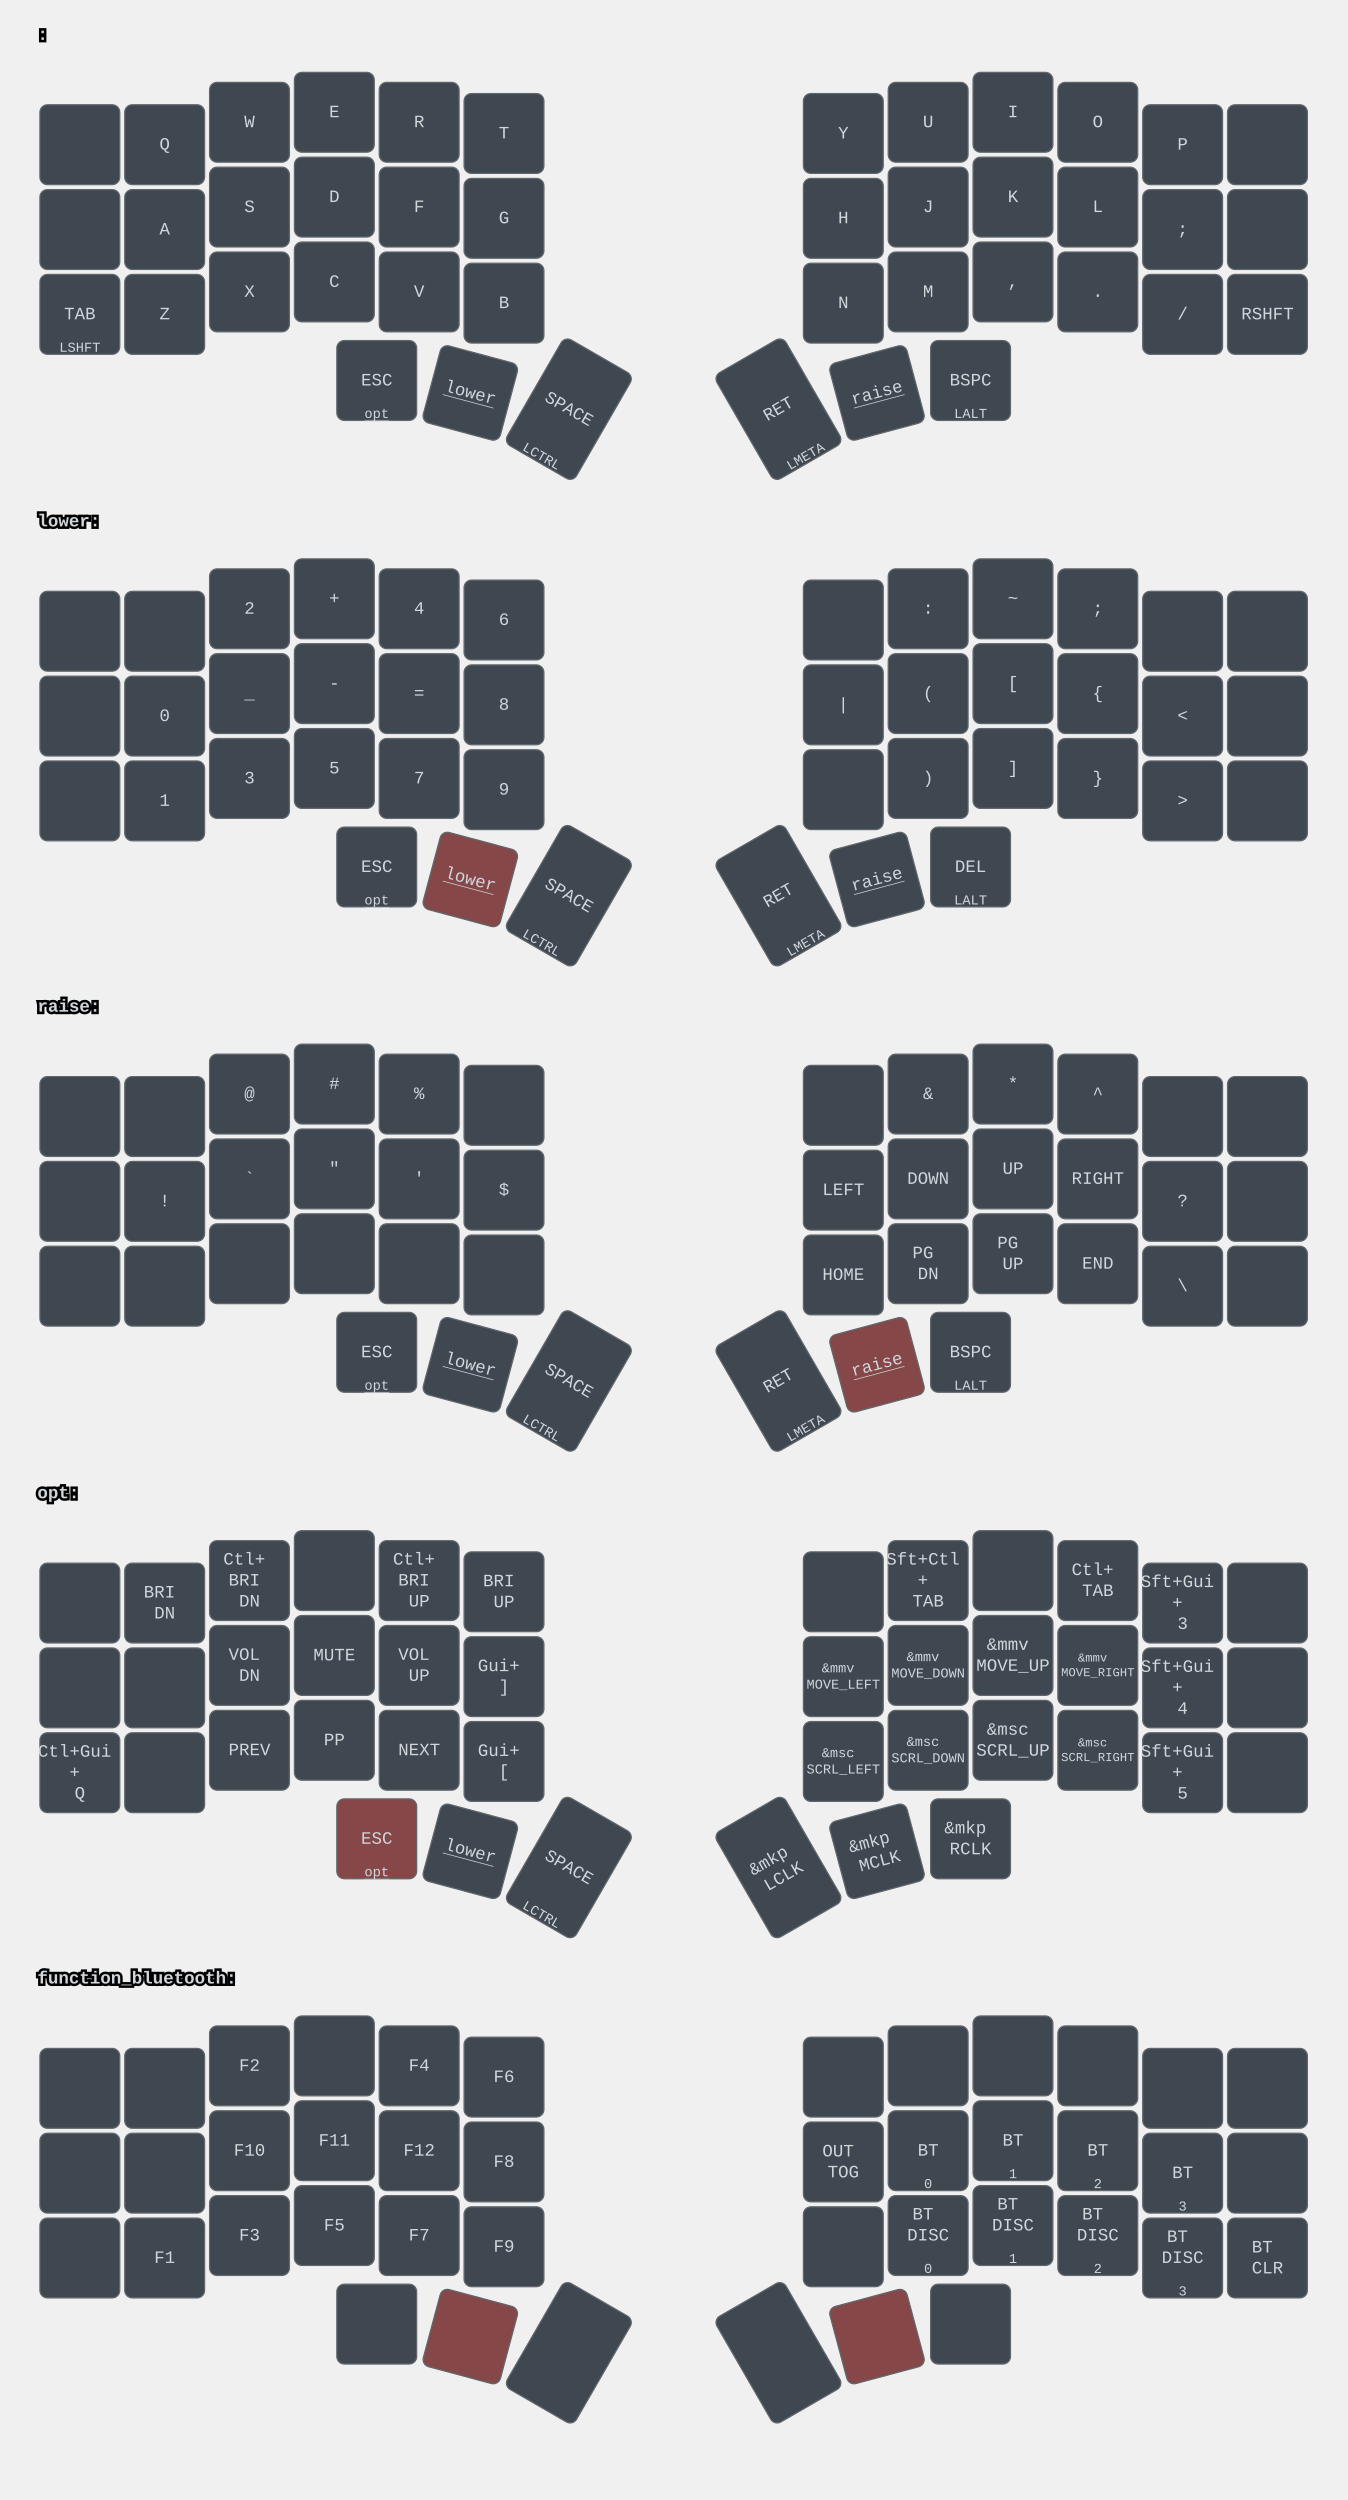
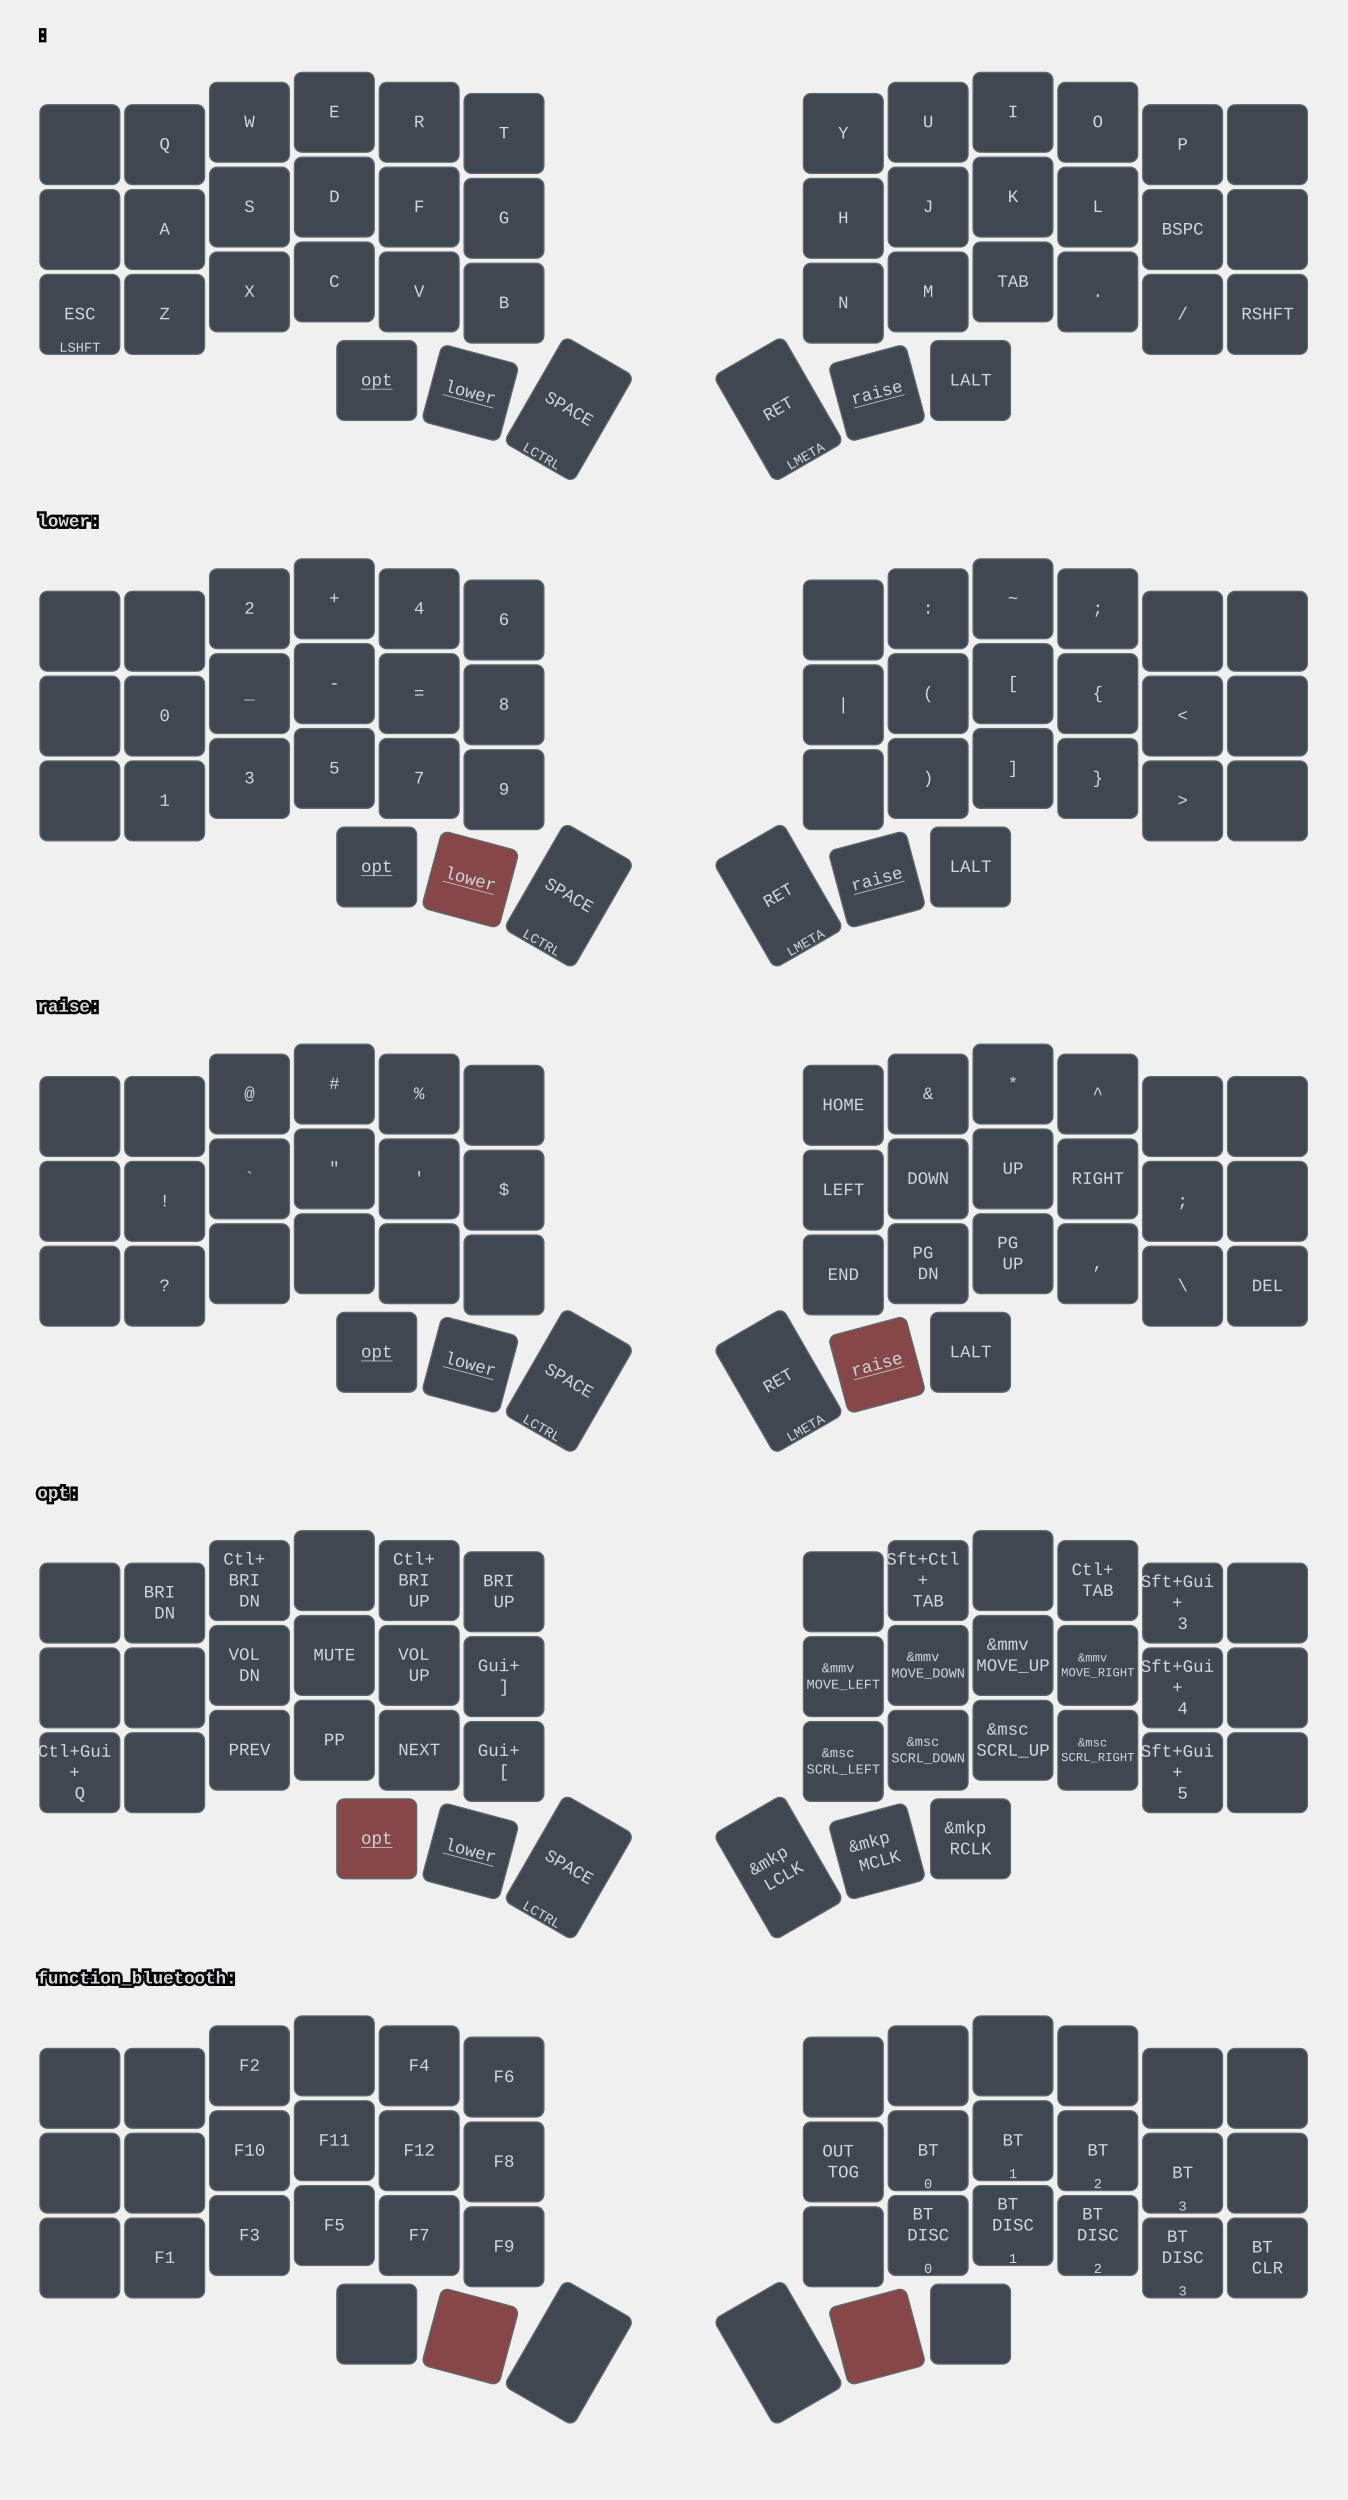
<svg xmlns="http://www.w3.org/2000/svg" width="1080" height="2004" viewBox="0 0 1080 2004" class="keymap">
  <style>/* inherit to force styles through use tags */
svg path {
    fill: inherit;
}

/* font and background color specifications */
svg.keymap {
    font-family: SFMono-Regular,Consolas,Liberation Mono,Menlo,monospace;
    font-size: 14px;
    font-kerning: normal;
    text-rendering: optimizeLegibility;
    fill: #24292e;
}

/* default key styling */
rect.key {
    fill: #f6f8fa;
}

rect.key, rect.combo {
    stroke: #c9cccf;
    stroke-width: 1;
}

/* default key side styling, only used is draw_key_sides is set */
rect.side {
    filter: brightness(90%);
}

/* color accent for combo boxes */
rect.combo, rect.combo-separate {
    fill: #cdf;
}

/* color accent for held keys */
rect.held, rect.combo.held {
    fill: #fdd;
}

/* color accent for ghost (optional) keys */
rect.ghost, rect.combo.ghost {
    stroke-dasharray: 4, 4;
    stroke-width: 2;
}

text {
    text-anchor: middle;
    dominant-baseline: middle;
}

/* styling for layer labels */
text.label {
    font-weight: bold;
    text-anchor: start;
    stroke: white;
    stroke-width: 4;
    paint-order: stroke;
}

/* styling for optional footer */
text.footer {
    text-anchor: end;
    dominant-baseline: auto;
    stroke: white;
    stroke-width: 4;
    paint-order: stroke;
}

/* styling for combo tap, and key non-tap label text */
text.combo, text.hold, text.shifted, text.left, text.right {
    font-size: 11px;
}

text.hold {
    text-anchor: middle;
    dominant-baseline: auto;
}

text.shifted {
    text-anchor: middle;
    dominant-baseline: hanging;
}

text.left {
    text-anchor: start;
}

text.right {
    text-anchor: end;
}

text.layer-activator {
    text-decoration: underline;
}

/* styling for hold/shifted label text in combo box */
text.combo.hold, text.combo.shifted, text.combo.left, text.combo.right {
    font-size: 8px;
}

/* lighter symbol for transparent keys */
text.trans {
    fill: #7b7e81;
}

/* styling for combo dendrons */
path.combo {
    stroke-width: 1;
    stroke: gray;
    fill: none;
}

/* Start Tabler Icons Cleanup */
/* cannot use height/width with glyphs */
.icon-tabler &gt; path {
    fill: inherit;
    stroke: inherit;
    stroke-width: 2;
}
/* hide tabler's default box */
.icon-tabler &gt; path[stroke="none"][fill="none"] {
    visibility: hidden;
}
/* End Tabler Icons Cleanup */

svg.keymap { fill: #d1d6db; }
rect.key { fill: #3f4750; }
rect.key, rect.combo { stroke: #60666c; }
rect.combo, rect.combo-separate { fill: #1f3d7a; }
rect.held, rect.combo.held { fill: #854747; }
text.label, text.footer { stroke: black; }
text.trans { fill: #7e8184; }
path.combo { stroke: #7f7f7f; }
</style>
  <g transform="translate(30, 0)" class="layer- ">
    <text x="0" y="28" class="label" id="x_x"> :</text>
    <g transform="translate(0, 56)">
      <g transform="translate(34, 60)" class="key keypos-0">
        <rect rx="6" ry="6" x="-32" y="-32" width="64" height="64" class="key" />
      </g>
      <g transform="translate(102, 60)" class="key keypos-1">
        <rect rx="6" ry="6" x="-32" y="-32" width="64" height="64" class="key" />
        <text x="0" y="0" class="key tap">Q</text>
      </g>
      <g transform="translate(170, 42)" class="key keypos-2">
        <rect rx="6" ry="6" x="-32" y="-32" width="64" height="64" class="key" />
        <text x="0" y="0" class="key tap">W</text>
      </g>
      <g transform="translate(238, 34)" class="key keypos-3">
        <rect rx="6" ry="6" x="-32" y="-32" width="64" height="64" class="key" />
        <text x="0" y="0" class="key tap">E</text>
      </g>
      <g transform="translate(306, 42)" class="key keypos-4">
        <rect rx="6" ry="6" x="-32" y="-32" width="64" height="64" class="key" />
        <text x="0" y="0" class="key tap">R</text>
      </g>
      <g transform="translate(374, 51)" class="key keypos-5">
        <rect rx="6" ry="6" x="-32" y="-32" width="64" height="64" class="key" />
        <text x="0" y="0" class="key tap">T</text>
      </g>
      <g transform="translate(646, 51)" class="key keypos-6">
        <rect rx="6" ry="6" x="-32" y="-32" width="64" height="64" class="key" />
        <text x="0" y="0" class="key tap">Y</text>
      </g>
      <g transform="translate(714, 42)" class="key keypos-7">
        <rect rx="6" ry="6" x="-32" y="-32" width="64" height="64" class="key" />
        <text x="0" y="0" class="key tap">U</text>
      </g>
      <g transform="translate(782, 34)" class="key keypos-8">
        <rect rx="6" ry="6" x="-32" y="-32" width="64" height="64" class="key" />
        <text x="0" y="0" class="key tap">I</text>
      </g>
      <g transform="translate(850, 42)" class="key keypos-9">
        <rect rx="6" ry="6" x="-32" y="-32" width="64" height="64" class="key" />
        <text x="0" y="0" class="key tap">O</text>
      </g>
      <g transform="translate(918, 60)" class="key keypos-10">
        <rect rx="6" ry="6" x="-32" y="-32" width="64" height="64" class="key" />
        <text x="0" y="0" class="key tap">P</text>
      </g>
      <g transform="translate(986, 60)" class="key keypos-11">
        <rect rx="6" ry="6" x="-32" y="-32" width="64" height="64" class="key" />
      </g>
      <g transform="translate(34, 128)" class="key keypos-12">
        <rect rx="6" ry="6" x="-32" y="-32" width="64" height="64" class="key" />
      </g>
      <g transform="translate(102, 128)" class="key keypos-13">
        <rect rx="6" ry="6" x="-32" y="-32" width="64" height="64" class="key" />
        <text x="0" y="0" class="key tap">A</text>
      </g>
      <g transform="translate(170, 110)" class="key keypos-14">
        <rect rx="6" ry="6" x="-32" y="-32" width="64" height="64" class="key" />
        <text x="0" y="0" class="key tap">S</text>
      </g>
      <g transform="translate(238, 102)" class="key keypos-15">
        <rect rx="6" ry="6" x="-32" y="-32" width="64" height="64" class="key" />
        <text x="0" y="0" class="key tap">D</text>
      </g>
      <g transform="translate(306, 110)" class="key keypos-16">
        <rect rx="6" ry="6" x="-32" y="-32" width="64" height="64" class="key" />
        <text x="0" y="0" class="key tap">F</text>
      </g>
      <g transform="translate(374, 119)" class="key keypos-17">
        <rect rx="6" ry="6" x="-32" y="-32" width="64" height="64" class="key" />
        <text x="0" y="0" class="key tap">G</text>
      </g>
      <g transform="translate(646, 119)" class="key keypos-18">
        <rect rx="6" ry="6" x="-32" y="-32" width="64" height="64" class="key" />
        <text x="0" y="0" class="key tap">H</text>
      </g>
      <g transform="translate(714, 110)" class="key keypos-19">
        <rect rx="6" ry="6" x="-32" y="-32" width="64" height="64" class="key" />
        <text x="0" y="0" class="key tap">J</text>
      </g>
      <g transform="translate(782, 102)" class="key keypos-20">
        <rect rx="6" ry="6" x="-32" y="-32" width="64" height="64" class="key" />
        <text x="0" y="0" class="key tap">K</text>
      </g>
      <g transform="translate(850, 110)" class="key keypos-21">
        <rect rx="6" ry="6" x="-32" y="-32" width="64" height="64" class="key" />
        <text x="0" y="0" class="key tap">L</text>
      </g>
      <g transform="translate(918, 128)" class="key keypos-22">
        <rect rx="6" ry="6" x="-32" y="-32" width="64" height="64" class="key" />
-         <text x="0" y="0" class="key tap">;</text>
+         <text x="0" y="0" class="key tap">BSPC</text>
      </g>
      <g transform="translate(986, 128)" class="key keypos-23">
        <rect rx="6" ry="6" x="-32" y="-32" width="64" height="64" class="key" />
      </g>
      <g transform="translate(34, 196)" class="key keypos-24">
        <rect rx="6" ry="6" x="-32" y="-32" width="64" height="64" class="key" />
+         <text x="0" y="0" class="key tap">ESC</text>
+         <text x="0" y="30" class="key hold">LSHFT</text>
+       </g>
+       <g transform="translate(102, 196)" class="key keypos-25">
+         <rect rx="6" ry="6" x="-32" y="-32" width="64" height="64" class="key" />
+         <text x="0" y="0" class="key tap">Z</text>
+       </g>
+       <g transform="translate(170, 178)" class="key keypos-26">
+         <rect rx="6" ry="6" x="-32" y="-32" width="64" height="64" class="key" />
+         <text x="0" y="0" class="key tap">X</text>
+       </g>
+       <g transform="translate(238, 170)" class="key keypos-27">
+         <rect rx="6" ry="6" x="-32" y="-32" width="64" height="64" class="key" />
+         <text x="0" y="0" class="key tap">C</text>
+       </g>
+       <g transform="translate(306, 178)" class="key keypos-28">
+         <rect rx="6" ry="6" x="-32" y="-32" width="64" height="64" class="key" />
+         <text x="0" y="0" class="key tap">V</text>
+       </g>
+       <g transform="translate(374, 187)" class="key keypos-29">
+         <rect rx="6" ry="6" x="-32" y="-32" width="64" height="64" class="key" />
+         <text x="0" y="0" class="key tap">B</text>
+       </g>
+       <g transform="translate(646, 187)" class="key keypos-30">
+         <rect rx="6" ry="6" x="-32" y="-32" width="64" height="64" class="key" />
+         <text x="0" y="0" class="key tap">N</text>
+       </g>
+       <g transform="translate(714, 178)" class="key keypos-31">
+         <rect rx="6" ry="6" x="-32" y="-32" width="64" height="64" class="key" />
+         <text x="0" y="0" class="key tap">M</text>
+       </g>
+       <g transform="translate(782, 170)" class="key keypos-32">
+         <rect rx="6" ry="6" x="-32" y="-32" width="64" height="64" class="key" />
        <text x="0" y="0" class="key tap">TAB</text>
-         <text x="0" y="30" class="key hold">LSHFT</text>
-       </g>
-       <g transform="translate(102, 196)" class="key keypos-25">
-         <rect rx="6" ry="6" x="-32" y="-32" width="64" height="64" class="key" />
-         <text x="0" y="0" class="key tap">Z</text>
-       </g>
-       <g transform="translate(170, 178)" class="key keypos-26">
-         <rect rx="6" ry="6" x="-32" y="-32" width="64" height="64" class="key" />
-         <text x="0" y="0" class="key tap">X</text>
-       </g>
-       <g transform="translate(238, 170)" class="key keypos-27">
-         <rect rx="6" ry="6" x="-32" y="-32" width="64" height="64" class="key" />
-         <text x="0" y="0" class="key tap">C</text>
-       </g>
-       <g transform="translate(306, 178)" class="key keypos-28">
-         <rect rx="6" ry="6" x="-32" y="-32" width="64" height="64" class="key" />
-         <text x="0" y="0" class="key tap">V</text>
-       </g>
-       <g transform="translate(374, 187)" class="key keypos-29">
-         <rect rx="6" ry="6" x="-32" y="-32" width="64" height="64" class="key" />
-         <text x="0" y="0" class="key tap">B</text>
-       </g>
-       <g transform="translate(646, 187)" class="key keypos-30">
-         <rect rx="6" ry="6" x="-32" y="-32" width="64" height="64" class="key" />
-         <text x="0" y="0" class="key tap">N</text>
-       </g>
-       <g transform="translate(714, 178)" class="key keypos-31">
-         <rect rx="6" ry="6" x="-32" y="-32" width="64" height="64" class="key" />
-         <text x="0" y="0" class="key tap">M</text>
-       </g>
-       <g transform="translate(782, 170)" class="key keypos-32">
-         <rect rx="6" ry="6" x="-32" y="-32" width="64" height="64" class="key" />
-         <text x="0" y="0" class="key tap">,</text>
      </g>
      <g transform="translate(850, 178)" class="key keypos-33">
        <rect rx="6" ry="6" x="-32" y="-32" width="64" height="64" class="key" />
        <text x="0" y="0" class="key tap">.</text>
      </g>
      <g transform="translate(918, 196)" class="key keypos-34">
        <rect rx="6" ry="6" x="-32" y="-32" width="64" height="64" class="key" />
        <text x="0" y="0" class="key tap">/</text>
      </g>
      <g transform="translate(986, 196)" class="key keypos-35">
        <rect rx="6" ry="6" x="-32" y="-32" width="64" height="64" class="key" />
        <text x="0" y="0" class="key tap">RSHFT</text>
      </g>
      <g transform="translate(272, 249)" class="key keypos-36">
        <rect rx="6" ry="6" x="-32" y="-32" width="64" height="64" class="key" />
-         <text x="0" y="0" class="key tap">ESC</text>
        <a href="#opt">
-           <text x="0" y="30" class="key hold layer-activator">opt</text>
+           <text x="0" y="0" class="key tap layer-activator">opt</text>
        </a>
      </g>
      <g transform="translate(347, 259) rotate(15.0)" class="key keypos-37">
        <rect rx="6" ry="6" x="-32" y="-32" width="64" height="64" class="key" />
        <a href="#lower">
          <text x="0" y="0" class="key tap layer-activator">lower</text>
        </a>
      </g>
      <g transform="translate(426, 272) rotate(30.0)" class="key keypos-38">
        <rect rx="6" ry="6" x="-32" y="-49" width="64" height="98" class="key" />
        <text x="0" y="0" class="key tap">SPACE</text>
        <text x="0" y="47" class="key hold">LCTRL</text>
      </g>
      <g transform="translate(594, 272) rotate(-30.0)" class="key keypos-39">
        <rect rx="6" ry="6" x="-32" y="-49" width="64" height="98" class="key" />
        <text x="0" y="0" class="key tap">RET</text>
        <text x="0" y="47" class="key hold">LMETA</text>
      </g>
      <g transform="translate(673, 259) rotate(-15.0)" class="key keypos-40">
        <rect rx="6" ry="6" x="-32" y="-32" width="64" height="64" class="key" />
        <a href="#raise">
          <text x="0" y="0" class="key tap layer-activator">raise</text>
        </a>
      </g>
      <g transform="translate(748, 249)" class="key keypos-41">
        <rect rx="6" ry="6" x="-32" y="-32" width="64" height="64" class="key" />
-         <text x="0" y="0" class="key tap">BSPC</text>
-         <text x="0" y="30" class="key hold">LALT</text>
+         <text x="0" y="0" class="key tap">LALT</text>
      </g>
    </g>
  </g>
  <g transform="translate(30, 390)" class="layer-lower">
    <text x="0" y="28" class="label" id="lower">lower:</text>
    <g transform="translate(0, 56)">
      <g transform="translate(34, 60)" class="key keypos-0">
        <rect rx="6" ry="6" x="-32" y="-32" width="64" height="64" class="key" />
      </g>
      <g transform="translate(102, 60)" class="key keypos-1">
        <rect rx="6" ry="6" x="-32" y="-32" width="64" height="64" class="key" />
      </g>
      <g transform="translate(170, 42)" class="key keypos-2">
        <rect rx="6" ry="6" x="-32" y="-32" width="64" height="64" class="key" />
        <text x="0" y="0" class="key tap">2</text>
      </g>
      <g transform="translate(238, 34)" class="key keypos-3">
        <rect rx="6" ry="6" x="-32" y="-32" width="64" height="64" class="key" />
        <text x="0" y="0" class="key tap">+</text>
      </g>
      <g transform="translate(306, 42)" class="key keypos-4">
        <rect rx="6" ry="6" x="-32" y="-32" width="64" height="64" class="key" />
        <text x="0" y="0" class="key tap">4</text>
      </g>
      <g transform="translate(374, 51)" class="key keypos-5">
        <rect rx="6" ry="6" x="-32" y="-32" width="64" height="64" class="key" />
        <text x="0" y="0" class="key tap">6</text>
      </g>
      <g transform="translate(646, 51)" class="key keypos-6">
        <rect rx="6" ry="6" x="-32" y="-32" width="64" height="64" class="key" />
      </g>
      <g transform="translate(714, 42)" class="key keypos-7">
        <rect rx="6" ry="6" x="-32" y="-32" width="64" height="64" class="key" />
        <text x="0" y="0" class="key tap">:</text>
      </g>
      <g transform="translate(782, 34)" class="key keypos-8">
        <rect rx="6" ry="6" x="-32" y="-32" width="64" height="64" class="key" />
        <text x="0" y="0" class="key tap">~</text>
      </g>
      <g transform="translate(850, 42)" class="key keypos-9">
        <rect rx="6" ry="6" x="-32" y="-32" width="64" height="64" class="key" />
        <text x="0" y="0" class="key tap">;</text>
      </g>
      <g transform="translate(918, 60)" class="key keypos-10">
        <rect rx="6" ry="6" x="-32" y="-32" width="64" height="64" class="key" />
      </g>
      <g transform="translate(986, 60)" class="key keypos-11">
        <rect rx="6" ry="6" x="-32" y="-32" width="64" height="64" class="key" />
      </g>
      <g transform="translate(34, 128)" class="key keypos-12">
        <rect rx="6" ry="6" x="-32" y="-32" width="64" height="64" class="key" />
      </g>
      <g transform="translate(102, 128)" class="key keypos-13">
        <rect rx="6" ry="6" x="-32" y="-32" width="64" height="64" class="key" />
        <text x="0" y="0" class="key tap">0</text>
      </g>
      <g transform="translate(170, 110)" class="key keypos-14">
        <rect rx="6" ry="6" x="-32" y="-32" width="64" height="64" class="key" />
        <text x="0" y="0" class="key tap">_</text>
      </g>
      <g transform="translate(238, 102)" class="key keypos-15">
        <rect rx="6" ry="6" x="-32" y="-32" width="64" height="64" class="key" />
        <text x="0" y="0" class="key tap">-</text>
      </g>
      <g transform="translate(306, 110)" class="key keypos-16">
        <rect rx="6" ry="6" x="-32" y="-32" width="64" height="64" class="key" />
        <text x="0" y="0" class="key tap">=</text>
      </g>
      <g transform="translate(374, 119)" class="key keypos-17">
        <rect rx="6" ry="6" x="-32" y="-32" width="64" height="64" class="key" />
        <text x="0" y="0" class="key tap">8</text>
      </g>
      <g transform="translate(646, 119)" class="key keypos-18">
        <rect rx="6" ry="6" x="-32" y="-32" width="64" height="64" class="key" />
        <text x="0" y="0" class="key tap">|</text>
      </g>
      <g transform="translate(714, 110)" class="key keypos-19">
        <rect rx="6" ry="6" x="-32" y="-32" width="64" height="64" class="key" />
        <text x="0" y="0" class="key tap">(</text>
      </g>
      <g transform="translate(782, 102)" class="key keypos-20">
        <rect rx="6" ry="6" x="-32" y="-32" width="64" height="64" class="key" />
        <text x="0" y="0" class="key tap">[</text>
      </g>
      <g transform="translate(850, 110)" class="key keypos-21">
        <rect rx="6" ry="6" x="-32" y="-32" width="64" height="64" class="key" />
        <text x="0" y="0" class="key tap">{</text>
      </g>
      <g transform="translate(918, 128)" class="key keypos-22">
        <rect rx="6" ry="6" x="-32" y="-32" width="64" height="64" class="key" />
        <text x="0" y="0" class="key tap">&lt;</text>
      </g>
      <g transform="translate(986, 128)" class="key keypos-23">
        <rect rx="6" ry="6" x="-32" y="-32" width="64" height="64" class="key" />
      </g>
      <g transform="translate(34, 196)" class="key keypos-24">
        <rect rx="6" ry="6" x="-32" y="-32" width="64" height="64" class="key" />
      </g>
      <g transform="translate(102, 196)" class="key keypos-25">
        <rect rx="6" ry="6" x="-32" y="-32" width="64" height="64" class="key" />
        <text x="0" y="0" class="key tap">1</text>
      </g>
      <g transform="translate(170, 178)" class="key keypos-26">
        <rect rx="6" ry="6" x="-32" y="-32" width="64" height="64" class="key" />
        <text x="0" y="0" class="key tap">3</text>
      </g>
      <g transform="translate(238, 170)" class="key keypos-27">
        <rect rx="6" ry="6" x="-32" y="-32" width="64" height="64" class="key" />
        <text x="0" y="0" class="key tap">5</text>
      </g>
      <g transform="translate(306, 178)" class="key keypos-28">
        <rect rx="6" ry="6" x="-32" y="-32" width="64" height="64" class="key" />
        <text x="0" y="0" class="key tap">7</text>
      </g>
      <g transform="translate(374, 187)" class="key keypos-29">
        <rect rx="6" ry="6" x="-32" y="-32" width="64" height="64" class="key" />
        <text x="0" y="0" class="key tap">9</text>
      </g>
      <g transform="translate(646, 187)" class="key keypos-30">
        <rect rx="6" ry="6" x="-32" y="-32" width="64" height="64" class="key" />
      </g>
      <g transform="translate(714, 178)" class="key keypos-31">
        <rect rx="6" ry="6" x="-32" y="-32" width="64" height="64" class="key" />
        <text x="0" y="0" class="key tap">)</text>
      </g>
      <g transform="translate(782, 170)" class="key keypos-32">
        <rect rx="6" ry="6" x="-32" y="-32" width="64" height="64" class="key" />
        <text x="0" y="0" class="key tap">]</text>
      </g>
      <g transform="translate(850, 178)" class="key keypos-33">
        <rect rx="6" ry="6" x="-32" y="-32" width="64" height="64" class="key" />
        <text x="0" y="0" class="key tap">}</text>
      </g>
      <g transform="translate(918, 196)" class="key keypos-34">
        <rect rx="6" ry="6" x="-32" y="-32" width="64" height="64" class="key" />
        <text x="0" y="0" class="key tap">&gt;</text>
      </g>
      <g transform="translate(986, 196)" class="key keypos-35">
        <rect rx="6" ry="6" x="-32" y="-32" width="64" height="64" class="key" />
      </g>
      <g transform="translate(272, 249)" class="key keypos-36">
        <rect rx="6" ry="6" x="-32" y="-32" width="64" height="64" class="key" />
-         <text x="0" y="0" class="key tap">ESC</text>
        <a href="#opt">
-           <text x="0" y="30" class="key hold layer-activator">opt</text>
+           <text x="0" y="0" class="key tap layer-activator">opt</text>
        </a>
      </g>
      <g transform="translate(347, 259) rotate(15.0)" class="key held keypos-37">
        <rect rx="6" ry="6" x="-32" y="-32" width="64" height="64" class="key held" />
        <a href="#lower">
          <text x="0" y="0" class="key held tap layer-activator">lower</text>
        </a>
      </g>
      <g transform="translate(426, 272) rotate(30.0)" class="key keypos-38">
        <rect rx="6" ry="6" x="-32" y="-49" width="64" height="98" class="key" />
        <text x="0" y="0" class="key tap">SPACE</text>
        <text x="0" y="47" class="key hold">LCTRL</text>
      </g>
      <g transform="translate(594, 272) rotate(-30.0)" class="key keypos-39">
        <rect rx="6" ry="6" x="-32" y="-49" width="64" height="98" class="key" />
        <text x="0" y="0" class="key tap">RET</text>
        <text x="0" y="47" class="key hold">LMETA</text>
      </g>
      <g transform="translate(673, 259) rotate(-15.0)" class="key keypos-40">
        <rect rx="6" ry="6" x="-32" y="-32" width="64" height="64" class="key" />
        <a href="#raise">
          <text x="0" y="0" class="key tap layer-activator">raise</text>
        </a>
      </g>
      <g transform="translate(748, 249)" class="key keypos-41">
        <rect rx="6" ry="6" x="-32" y="-32" width="64" height="64" class="key" />
-         <text x="0" y="0" class="key tap">DEL</text>
-         <text x="0" y="30" class="key hold">LALT</text>
+         <text x="0" y="0" class="key tap">LALT</text>
      </g>
    </g>
  </g>
  <g transform="translate(30, 779)" class="layer-raise">
    <text x="0" y="28" class="label" id="raise">raise:</text>
    <g transform="translate(0, 56)">
      <g transform="translate(34, 60)" class="key keypos-0">
        <rect rx="6" ry="6" x="-32" y="-32" width="64" height="64" class="key" />
      </g>
      <g transform="translate(102, 60)" class="key keypos-1">
        <rect rx="6" ry="6" x="-32" y="-32" width="64" height="64" class="key" />
      </g>
      <g transform="translate(170, 42)" class="key keypos-2">
        <rect rx="6" ry="6" x="-32" y="-32" width="64" height="64" class="key" />
        <text x="0" y="0" class="key tap">@</text>
      </g>
      <g transform="translate(238, 34)" class="key keypos-3">
        <rect rx="6" ry="6" x="-32" y="-32" width="64" height="64" class="key" />
        <text x="0" y="0" class="key tap">#</text>
      </g>
      <g transform="translate(306, 42)" class="key keypos-4">
        <rect rx="6" ry="6" x="-32" y="-32" width="64" height="64" class="key" />
        <text x="0" y="0" class="key tap">%</text>
      </g>
      <g transform="translate(374, 51)" class="key keypos-5">
        <rect rx="6" ry="6" x="-32" y="-32" width="64" height="64" class="key" />
      </g>
      <g transform="translate(646, 51)" class="key keypos-6">
        <rect rx="6" ry="6" x="-32" y="-32" width="64" height="64" class="key" />
+         <text x="0" y="0" class="key tap">HOME</text>
      </g>
      <g transform="translate(714, 42)" class="key keypos-7">
        <rect rx="6" ry="6" x="-32" y="-32" width="64" height="64" class="key" />
        <text x="0" y="0" class="key tap">&amp;</text>
      </g>
      <g transform="translate(782, 34)" class="key keypos-8">
        <rect rx="6" ry="6" x="-32" y="-32" width="64" height="64" class="key" />
        <text x="0" y="0" class="key tap">*</text>
      </g>
      <g transform="translate(850, 42)" class="key keypos-9">
        <rect rx="6" ry="6" x="-32" y="-32" width="64" height="64" class="key" />
        <text x="0" y="0" class="key tap">^</text>
      </g>
      <g transform="translate(918, 60)" class="key keypos-10">
        <rect rx="6" ry="6" x="-32" y="-32" width="64" height="64" class="key" />
      </g>
      <g transform="translate(986, 60)" class="key keypos-11">
        <rect rx="6" ry="6" x="-32" y="-32" width="64" height="64" class="key" />
      </g>
      <g transform="translate(34, 128)" class="key keypos-12">
        <rect rx="6" ry="6" x="-32" y="-32" width="64" height="64" class="key" />
      </g>
      <g transform="translate(102, 128)" class="key keypos-13">
        <rect rx="6" ry="6" x="-32" y="-32" width="64" height="64" class="key" />
        <text x="0" y="0" class="key tap">!</text>
      </g>
      <g transform="translate(170, 110)" class="key keypos-14">
        <rect rx="6" ry="6" x="-32" y="-32" width="64" height="64" class="key" />
        <text x="0" y="0" class="key tap">`</text>
      </g>
      <g transform="translate(238, 102)" class="key keypos-15">
        <rect rx="6" ry="6" x="-32" y="-32" width="64" height="64" class="key" />
        <text x="0" y="0" class="key tap">"</text>
      </g>
      <g transform="translate(306, 110)" class="key keypos-16">
        <rect rx="6" ry="6" x="-32" y="-32" width="64" height="64" class="key" />
        <text x="0" y="0" class="key tap">'</text>
      </g>
      <g transform="translate(374, 119)" class="key keypos-17">
        <rect rx="6" ry="6" x="-32" y="-32" width="64" height="64" class="key" />
        <text x="0" y="0" class="key tap">$</text>
      </g>
      <g transform="translate(646, 119)" class="key keypos-18">
        <rect rx="6" ry="6" x="-32" y="-32" width="64" height="64" class="key" />
        <text x="0" y="0" class="key tap">LEFT</text>
      </g>
      <g transform="translate(714, 110)" class="key keypos-19">
        <rect rx="6" ry="6" x="-32" y="-32" width="64" height="64" class="key" />
        <text x="0" y="0" class="key tap">DOWN</text>
      </g>
      <g transform="translate(782, 102)" class="key keypos-20">
        <rect rx="6" ry="6" x="-32" y="-32" width="64" height="64" class="key" />
        <text x="0" y="0" class="key tap">UP</text>
      </g>
      <g transform="translate(850, 110)" class="key keypos-21">
        <rect rx="6" ry="6" x="-32" y="-32" width="64" height="64" class="key" />
        <text x="0" y="0" class="key tap">RIGHT</text>
      </g>
      <g transform="translate(918, 128)" class="key keypos-22">
        <rect rx="6" ry="6" x="-32" y="-32" width="64" height="64" class="key" />
+         <text x="0" y="0" class="key tap">;</text>
+       </g>
+       <g transform="translate(986, 128)" class="key keypos-23">
+         <rect rx="6" ry="6" x="-32" y="-32" width="64" height="64" class="key" />
+       </g>
+       <g transform="translate(34, 196)" class="key keypos-24">
+         <rect rx="6" ry="6" x="-32" y="-32" width="64" height="64" class="key" />
+       </g>
+       <g transform="translate(102, 196)" class="key keypos-25">
+         <rect rx="6" ry="6" x="-32" y="-32" width="64" height="64" class="key" />
        <text x="0" y="0" class="key tap">?</text>
      </g>
-       <g transform="translate(986, 128)" class="key keypos-23">
-         <rect rx="6" ry="6" x="-32" y="-32" width="64" height="64" class="key" />
-       </g>
-       <g transform="translate(34, 196)" class="key keypos-24">
-         <rect rx="6" ry="6" x="-32" y="-32" width="64" height="64" class="key" />
-       </g>
-       <g transform="translate(102, 196)" class="key keypos-25">
-         <rect rx="6" ry="6" x="-32" y="-32" width="64" height="64" class="key" />
-       </g>
      <g transform="translate(170, 178)" class="key keypos-26">
        <rect rx="6" ry="6" x="-32" y="-32" width="64" height="64" class="key" />
      </g>
      <g transform="translate(238, 170)" class="key keypos-27">
        <rect rx="6" ry="6" x="-32" y="-32" width="64" height="64" class="key" />
      </g>
      <g transform="translate(306, 178)" class="key keypos-28">
        <rect rx="6" ry="6" x="-32" y="-32" width="64" height="64" class="key" />
      </g>
      <g transform="translate(374, 187)" class="key keypos-29">
        <rect rx="6" ry="6" x="-32" y="-32" width="64" height="64" class="key" />
      </g>
      <g transform="translate(646, 187)" class="key keypos-30">
        <rect rx="6" ry="6" x="-32" y="-32" width="64" height="64" class="key" />
-         <text x="0" y="0" class="key tap">HOME</text>
+         <text x="0" y="0" class="key tap">END</text>
      </g>
      <g transform="translate(714, 178)" class="key keypos-31">
        <rect rx="6" ry="6" x="-32" y="-32" width="64" height="64" class="key" />
        <text x="0" y="0" class="key tap">
          <tspan x="0" dy="-0.6em">PG</tspan>
          <tspan x="0" dy="1.2em">DN</tspan>
        </text>
      </g>
      <g transform="translate(782, 170)" class="key keypos-32">
        <rect rx="6" ry="6" x="-32" y="-32" width="64" height="64" class="key" />
        <text x="0" y="0" class="key tap">
          <tspan x="0" dy="-0.6em">PG</tspan>
          <tspan x="0" dy="1.2em">UP</tspan>
        </text>
      </g>
      <g transform="translate(850, 178)" class="key keypos-33">
        <rect rx="6" ry="6" x="-32" y="-32" width="64" height="64" class="key" />
-         <text x="0" y="0" class="key tap">END</text>
+         <text x="0" y="0" class="key tap">,</text>
      </g>
      <g transform="translate(918, 196)" class="key keypos-34">
        <rect rx="6" ry="6" x="-32" y="-32" width="64" height="64" class="key" />
        <text x="0" y="0" class="key tap">\</text>
      </g>
      <g transform="translate(986, 196)" class="key keypos-35">
        <rect rx="6" ry="6" x="-32" y="-32" width="64" height="64" class="key" />
+         <text x="0" y="0" class="key tap">DEL</text>
      </g>
      <g transform="translate(272, 249)" class="key keypos-36">
        <rect rx="6" ry="6" x="-32" y="-32" width="64" height="64" class="key" />
-         <text x="0" y="0" class="key tap">ESC</text>
        <a href="#opt">
-           <text x="0" y="30" class="key hold layer-activator">opt</text>
+           <text x="0" y="0" class="key tap layer-activator">opt</text>
        </a>
      </g>
      <g transform="translate(347, 259) rotate(15.0)" class="key keypos-37">
        <rect rx="6" ry="6" x="-32" y="-32" width="64" height="64" class="key" />
        <a href="#lower">
          <text x="0" y="0" class="key tap layer-activator">lower</text>
        </a>
      </g>
      <g transform="translate(426, 272) rotate(30.0)" class="key keypos-38">
        <rect rx="6" ry="6" x="-32" y="-49" width="64" height="98" class="key" />
        <text x="0" y="0" class="key tap">SPACE</text>
        <text x="0" y="47" class="key hold">LCTRL</text>
      </g>
      <g transform="translate(594, 272) rotate(-30.0)" class="key keypos-39">
        <rect rx="6" ry="6" x="-32" y="-49" width="64" height="98" class="key" />
        <text x="0" y="0" class="key tap">RET</text>
        <text x="0" y="47" class="key hold">LMETA</text>
      </g>
      <g transform="translate(673, 259) rotate(-15.0)" class="key held keypos-40">
        <rect rx="6" ry="6" x="-32" y="-32" width="64" height="64" class="key held" />
        <a href="#raise">
          <text x="0" y="0" class="key held tap layer-activator">raise</text>
        </a>
      </g>
      <g transform="translate(748, 249)" class="key keypos-41">
        <rect rx="6" ry="6" x="-32" y="-32" width="64" height="64" class="key" />
-         <text x="0" y="0" class="key tap">BSPC</text>
-         <text x="0" y="30" class="key hold">LALT</text>
+         <text x="0" y="0" class="key tap">LALT</text>
      </g>
    </g>
  </g>
  <g transform="translate(30, 1169)" class="layer-opt">
    <text x="0" y="28" class="label" id="opt">opt:</text>
    <g transform="translate(0, 56)">
      <g transform="translate(34, 60)" class="key keypos-0">
        <rect rx="6" ry="6" x="-32" y="-32" width="64" height="64" class="key" />
      </g>
      <g transform="translate(102, 60)" class="key keypos-1">
        <rect rx="6" ry="6" x="-32" y="-32" width="64" height="64" class="key" />
        <text x="0" y="0" class="key tap">
          <tspan x="0" dy="-0.6em">BRI</tspan>
          <tspan x="0" dy="1.2em">DN</tspan>
        </text>
      </g>
      <g transform="translate(170, 42)" class="key keypos-2">
        <rect rx="6" ry="6" x="-32" y="-32" width="64" height="64" class="key" />
        <text x="0" y="0" class="key tap">
          <tspan x="0" dy="-1.2em">Ctl+</tspan>
          <tspan x="0" dy="1.2em">BRI</tspan>
          <tspan x="0" dy="1.2em">DN</tspan>
        </text>
      </g>
      <g transform="translate(238, 34)" class="key keypos-3">
        <rect rx="6" ry="6" x="-32" y="-32" width="64" height="64" class="key" />
      </g>
      <g transform="translate(306, 42)" class="key keypos-4">
        <rect rx="6" ry="6" x="-32" y="-32" width="64" height="64" class="key" />
        <text x="0" y="0" class="key tap">
          <tspan x="0" dy="-1.2em">Ctl+</tspan>
          <tspan x="0" dy="1.2em">BRI</tspan>
          <tspan x="0" dy="1.2em">UP</tspan>
        </text>
      </g>
      <g transform="translate(374, 51)" class="key keypos-5">
        <rect rx="6" ry="6" x="-32" y="-32" width="64" height="64" class="key" />
        <text x="0" y="0" class="key tap">
          <tspan x="0" dy="-0.6em">BRI</tspan>
          <tspan x="0" dy="1.2em">UP</tspan>
        </text>
      </g>
      <g transform="translate(646, 51)" class="key keypos-6">
        <rect rx="6" ry="6" x="-32" y="-32" width="64" height="64" class="key" />
      </g>
      <g transform="translate(714, 42)" class="key keypos-7">
        <rect rx="6" ry="6" x="-32" y="-32" width="64" height="64" class="key" />
        <text x="0" y="0" class="key tap">
          <tspan x="0" dy="-1.2em">Sft+Ctl</tspan>
          <tspan x="0" dy="1.2em">+</tspan>
          <tspan x="0" dy="1.2em">TAB</tspan>
        </text>
      </g>
      <g transform="translate(782, 34)" class="key keypos-8">
        <rect rx="6" ry="6" x="-32" y="-32" width="64" height="64" class="key" />
      </g>
      <g transform="translate(850, 42)" class="key keypos-9">
        <rect rx="6" ry="6" x="-32" y="-32" width="64" height="64" class="key" />
        <text x="0" y="0" class="key tap">
          <tspan x="0" dy="-0.6em">Ctl+</tspan>
          <tspan x="0" dy="1.2em">TAB</tspan>
        </text>
      </g>
      <g transform="translate(918, 60)" class="key keypos-10">
        <rect rx="6" ry="6" x="-32" y="-32" width="64" height="64" class="key" />
        <text x="0" y="0" class="key tap">
          <tspan x="0" dy="-1.2em">Sft+Gui</tspan>
          <tspan x="0" dy="1.2em">+</tspan>
          <tspan x="0" dy="1.2em">3</tspan>
        </text>
      </g>
      <g transform="translate(986, 60)" class="key keypos-11">
        <rect rx="6" ry="6" x="-32" y="-32" width="64" height="64" class="key" />
      </g>
      <g transform="translate(34, 128)" class="key keypos-12">
        <rect rx="6" ry="6" x="-32" y="-32" width="64" height="64" class="key" />
      </g>
      <g transform="translate(102, 128)" class="key keypos-13">
        <rect rx="6" ry="6" x="-32" y="-32" width="64" height="64" class="key" />
      </g>
      <g transform="translate(170, 110)" class="key keypos-14">
        <rect rx="6" ry="6" x="-32" y="-32" width="64" height="64" class="key" />
        <text x="0" y="0" class="key tap">
          <tspan x="0" dy="-0.6em">VOL</tspan>
          <tspan x="0" dy="1.2em">DN</tspan>
        </text>
      </g>
      <g transform="translate(238, 102)" class="key keypos-15">
        <rect rx="6" ry="6" x="-32" y="-32" width="64" height="64" class="key" />
        <text x="0" y="0" class="key tap">MUTE</text>
      </g>
      <g transform="translate(306, 110)" class="key keypos-16">
        <rect rx="6" ry="6" x="-32" y="-32" width="64" height="64" class="key" />
        <text x="0" y="0" class="key tap">
          <tspan x="0" dy="-0.6em">VOL</tspan>
          <tspan x="0" dy="1.2em">UP</tspan>
        </text>
      </g>
      <g transform="translate(374, 119)" class="key keypos-17">
        <rect rx="6" ry="6" x="-32" y="-32" width="64" height="64" class="key" />
        <text x="0" y="0" class="key tap">
          <tspan x="0" dy="-0.6em">Gui+</tspan>
          <tspan x="0" dy="1.2em">]</tspan>
        </text>
      </g>
      <g transform="translate(646, 119)" class="key keypos-18">
        <rect rx="6" ry="6" x="-32" y="-32" width="64" height="64" class="key" />
        <text x="0" y="0" class="key tap">
          <tspan x="0" dy="-0.6em" style="font-size: 78%">&amp;mmv</tspan>
          <tspan x="0" dy="1.2em" style="font-size: 78%">MOVE_LEFT</tspan>
        </text>
      </g>
      <g transform="translate(714, 110)" class="key keypos-19">
        <rect rx="6" ry="6" x="-32" y="-32" width="64" height="64" class="key" />
        <text x="0" y="0" class="key tap">
          <tspan x="0" dy="-0.6em" style="font-size: 78%">&amp;mmv</tspan>
          <tspan x="0" dy="1.2em" style="font-size: 78%">MOVE_DOWN</tspan>
        </text>
      </g>
      <g transform="translate(782, 102)" class="key keypos-20">
        <rect rx="6" ry="6" x="-32" y="-32" width="64" height="64" class="key" />
        <text x="0" y="0" class="key tap">
          <tspan x="0" dy="-0.6em">&amp;mmv</tspan>
          <tspan x="0" dy="1.2em">MOVE_UP</tspan>
        </text>
      </g>
      <g transform="translate(850, 110)" class="key keypos-21">
        <rect rx="6" ry="6" x="-32" y="-32" width="64" height="64" class="key" />
        <text x="0" y="0" class="key tap">
          <tspan x="0" dy="-0.6em" style="font-size: 70%">&amp;mmv</tspan>
          <tspan x="0" dy="1.2em" style="font-size: 70%">MOVE_RIGHT</tspan>
        </text>
      </g>
      <g transform="translate(918, 128)" class="key keypos-22">
        <rect rx="6" ry="6" x="-32" y="-32" width="64" height="64" class="key" />
        <text x="0" y="0" class="key tap">
          <tspan x="0" dy="-1.2em">Sft+Gui</tspan>
          <tspan x="0" dy="1.2em">+</tspan>
          <tspan x="0" dy="1.2em">4</tspan>
        </text>
      </g>
      <g transform="translate(986, 128)" class="key keypos-23">
        <rect rx="6" ry="6" x="-32" y="-32" width="64" height="64" class="key" />
      </g>
      <g transform="translate(34, 196)" class="key keypos-24">
        <rect rx="6" ry="6" x="-32" y="-32" width="64" height="64" class="key" />
        <text x="0" y="0" class="key tap">
          <tspan x="0" dy="-1.2em">Ctl+Gui</tspan>
          <tspan x="0" dy="1.2em">+</tspan>
          <tspan x="0" dy="1.2em">Q</tspan>
        </text>
      </g>
      <g transform="translate(102, 196)" class="key keypos-25">
        <rect rx="6" ry="6" x="-32" y="-32" width="64" height="64" class="key" />
      </g>
      <g transform="translate(170, 178)" class="key keypos-26">
        <rect rx="6" ry="6" x="-32" y="-32" width="64" height="64" class="key" />
        <text x="0" y="0" class="key tap">PREV</text>
      </g>
      <g transform="translate(238, 170)" class="key keypos-27">
        <rect rx="6" ry="6" x="-32" y="-32" width="64" height="64" class="key" />
        <text x="0" y="0" class="key tap">PP</text>
      </g>
      <g transform="translate(306, 178)" class="key keypos-28">
        <rect rx="6" ry="6" x="-32" y="-32" width="64" height="64" class="key" />
        <text x="0" y="0" class="key tap">NEXT</text>
      </g>
      <g transform="translate(374, 187)" class="key keypos-29">
        <rect rx="6" ry="6" x="-32" y="-32" width="64" height="64" class="key" />
        <text x="0" y="0" class="key tap">
          <tspan x="0" dy="-0.6em">Gui+</tspan>
          <tspan x="0" dy="1.2em">[</tspan>
        </text>
      </g>
      <g transform="translate(646, 187)" class="key keypos-30">
        <rect rx="6" ry="6" x="-32" y="-32" width="64" height="64" class="key" />
        <text x="0" y="0" class="key tap">
          <tspan x="0" dy="-0.6em" style="font-size: 78%">&amp;msc</tspan>
          <tspan x="0" dy="1.2em" style="font-size: 78%">SCRL_LEFT</tspan>
        </text>
      </g>
      <g transform="translate(714, 178)" class="key keypos-31">
        <rect rx="6" ry="6" x="-32" y="-32" width="64" height="64" class="key" />
        <text x="0" y="0" class="key tap">
          <tspan x="0" dy="-0.6em" style="font-size: 78%">&amp;msc</tspan>
          <tspan x="0" dy="1.2em" style="font-size: 78%">SCRL_DOWN</tspan>
        </text>
      </g>
      <g transform="translate(782, 170)" class="key keypos-32">
        <rect rx="6" ry="6" x="-32" y="-32" width="64" height="64" class="key" />
        <text x="0" y="0" class="key tap">
          <tspan x="0" dy="-0.6em">&amp;msc</tspan>
          <tspan x="0" dy="1.2em">SCRL_UP</tspan>
        </text>
      </g>
      <g transform="translate(850, 178)" class="key keypos-33">
        <rect rx="6" ry="6" x="-32" y="-32" width="64" height="64" class="key" />
        <text x="0" y="0" class="key tap">
          <tspan x="0" dy="-0.6em" style="font-size: 70%">&amp;msc</tspan>
          <tspan x="0" dy="1.2em" style="font-size: 70%">SCRL_RIGHT</tspan>
        </text>
      </g>
      <g transform="translate(918, 196)" class="key keypos-34">
        <rect rx="6" ry="6" x="-32" y="-32" width="64" height="64" class="key" />
        <text x="0" y="0" class="key tap">
          <tspan x="0" dy="-1.2em">Sft+Gui</tspan>
          <tspan x="0" dy="1.2em">+</tspan>
          <tspan x="0" dy="1.2em">5</tspan>
        </text>
      </g>
      <g transform="translate(986, 196)" class="key keypos-35">
        <rect rx="6" ry="6" x="-32" y="-32" width="64" height="64" class="key" />
      </g>
      <g transform="translate(272, 249)" class="key held keypos-36">
        <rect rx="6" ry="6" x="-32" y="-32" width="64" height="64" class="key held" />
-         <text x="0" y="0" class="key held tap">ESC</text>
        <a href="#opt">
-           <text x="0" y="30" class="key held hold layer-activator">opt</text>
+           <text x="0" y="0" class="key held tap layer-activator">opt</text>
        </a>
      </g>
      <g transform="translate(347, 259) rotate(15.0)" class="key keypos-37">
        <rect rx="6" ry="6" x="-32" y="-32" width="64" height="64" class="key" />
        <a href="#lower">
          <text x="0" y="0" class="key tap layer-activator">lower</text>
        </a>
      </g>
      <g transform="translate(426, 272) rotate(30.0)" class="key keypos-38">
        <rect rx="6" ry="6" x="-32" y="-49" width="64" height="98" class="key" />
        <text x="0" y="0" class="key tap">SPACE</text>
        <text x="0" y="47" class="key hold">LCTRL</text>
      </g>
      <g transform="translate(594, 272) rotate(-30.0)" class="key keypos-39">
        <rect rx="6" ry="6" x="-32" y="-49" width="64" height="98" class="key" />
        <text x="0" y="0" class="key tap">
          <tspan x="0" dy="-0.6em">&amp;mkp</tspan>
          <tspan x="0" dy="1.2em">LCLK</tspan>
        </text>
      </g>
      <g transform="translate(673, 259) rotate(-15.0)" class="key keypos-40">
        <rect rx="6" ry="6" x="-32" y="-32" width="64" height="64" class="key" />
        <text x="0" y="0" class="key tap">
          <tspan x="0" dy="-0.6em">&amp;mkp</tspan>
          <tspan x="0" dy="1.2em">MCLK</tspan>
        </text>
      </g>
      <g transform="translate(748, 249)" class="key keypos-41">
        <rect rx="6" ry="6" x="-32" y="-32" width="64" height="64" class="key" />
        <text x="0" y="0" class="key tap">
          <tspan x="0" dy="-0.6em">&amp;mkp</tspan>
          <tspan x="0" dy="1.2em">RCLK</tspan>
        </text>
      </g>
    </g>
  </g>
  <g transform="translate(30, 1558)" class="layer-function_bluetooth">
    <text x="0" y="28" class="label" id="function_bluetooth">function_bluetooth:</text>
    <g transform="translate(0, 56)">
      <g transform="translate(34, 60)" class="key keypos-0">
        <rect rx="6" ry="6" x="-32" y="-32" width="64" height="64" class="key" />
      </g>
      <g transform="translate(102, 60)" class="key keypos-1">
        <rect rx="6" ry="6" x="-32" y="-32" width="64" height="64" class="key" />
      </g>
      <g transform="translate(170, 42)" class="key keypos-2">
        <rect rx="6" ry="6" x="-32" y="-32" width="64" height="64" class="key" />
        <text x="0" y="0" class="key tap">F2</text>
      </g>
      <g transform="translate(238, 34)" class="key keypos-3">
        <rect rx="6" ry="6" x="-32" y="-32" width="64" height="64" class="key" />
      </g>
      <g transform="translate(306, 42)" class="key keypos-4">
        <rect rx="6" ry="6" x="-32" y="-32" width="64" height="64" class="key" />
        <text x="0" y="0" class="key tap">F4</text>
      </g>
      <g transform="translate(374, 51)" class="key keypos-5">
        <rect rx="6" ry="6" x="-32" y="-32" width="64" height="64" class="key" />
        <text x="0" y="0" class="key tap">F6</text>
      </g>
      <g transform="translate(646, 51)" class="key keypos-6">
        <rect rx="6" ry="6" x="-32" y="-32" width="64" height="64" class="key" />
      </g>
      <g transform="translate(714, 42)" class="key keypos-7">
        <rect rx="6" ry="6" x="-32" y="-32" width="64" height="64" class="key" />
      </g>
      <g transform="translate(782, 34)" class="key keypos-8">
        <rect rx="6" ry="6" x="-32" y="-32" width="64" height="64" class="key" />
      </g>
      <g transform="translate(850, 42)" class="key keypos-9">
        <rect rx="6" ry="6" x="-32" y="-32" width="64" height="64" class="key" />
      </g>
      <g transform="translate(918, 60)" class="key keypos-10">
        <rect rx="6" ry="6" x="-32" y="-32" width="64" height="64" class="key" />
      </g>
      <g transform="translate(986, 60)" class="key keypos-11">
        <rect rx="6" ry="6" x="-32" y="-32" width="64" height="64" class="key" />
      </g>
      <g transform="translate(34, 128)" class="key keypos-12">
        <rect rx="6" ry="6" x="-32" y="-32" width="64" height="64" class="key" />
      </g>
      <g transform="translate(102, 128)" class="key keypos-13">
        <rect rx="6" ry="6" x="-32" y="-32" width="64" height="64" class="key" />
      </g>
      <g transform="translate(170, 110)" class="key keypos-14">
        <rect rx="6" ry="6" x="-32" y="-32" width="64" height="64" class="key" />
        <text x="0" y="0" class="key tap">F10</text>
      </g>
      <g transform="translate(238, 102)" class="key keypos-15">
        <rect rx="6" ry="6" x="-32" y="-32" width="64" height="64" class="key" />
        <text x="0" y="0" class="key tap">F11</text>
      </g>
      <g transform="translate(306, 110)" class="key keypos-16">
        <rect rx="6" ry="6" x="-32" y="-32" width="64" height="64" class="key" />
        <text x="0" y="0" class="key tap">F12</text>
      </g>
      <g transform="translate(374, 119)" class="key keypos-17">
        <rect rx="6" ry="6" x="-32" y="-32" width="64" height="64" class="key" />
        <text x="0" y="0" class="key tap">F8</text>
      </g>
      <g transform="translate(646, 119)" class="key keypos-18">
        <rect rx="6" ry="6" x="-32" y="-32" width="64" height="64" class="key" />
        <text x="0" y="0" class="key tap">
          <tspan x="0" dy="-0.6em">OUT</tspan>
          <tspan x="0" dy="1.2em">TOG</tspan>
        </text>
      </g>
      <g transform="translate(714, 110)" class="key keypos-19">
        <rect rx="6" ry="6" x="-32" y="-32" width="64" height="64" class="key" />
        <text x="0" y="0" class="key tap">BT</text>
        <text x="0" y="30" class="key hold">0</text>
      </g>
      <g transform="translate(782, 102)" class="key keypos-20">
        <rect rx="6" ry="6" x="-32" y="-32" width="64" height="64" class="key" />
        <text x="0" y="0" class="key tap">BT</text>
        <text x="0" y="30" class="key hold">1</text>
      </g>
      <g transform="translate(850, 110)" class="key keypos-21">
        <rect rx="6" ry="6" x="-32" y="-32" width="64" height="64" class="key" />
        <text x="0" y="0" class="key tap">BT</text>
        <text x="0" y="30" class="key hold">2</text>
      </g>
      <g transform="translate(918, 128)" class="key keypos-22">
        <rect rx="6" ry="6" x="-32" y="-32" width="64" height="64" class="key" />
        <text x="0" y="0" class="key tap">BT</text>
        <text x="0" y="30" class="key hold">3</text>
      </g>
      <g transform="translate(986, 128)" class="key keypos-23">
        <rect rx="6" ry="6" x="-32" y="-32" width="64" height="64" class="key" />
      </g>
      <g transform="translate(34, 196)" class="key keypos-24">
        <rect rx="6" ry="6" x="-32" y="-32" width="64" height="64" class="key" />
      </g>
      <g transform="translate(102, 196)" class="key keypos-25">
        <rect rx="6" ry="6" x="-32" y="-32" width="64" height="64" class="key" />
        <text x="0" y="0" class="key tap">F1</text>
      </g>
      <g transform="translate(170, 178)" class="key keypos-26">
        <rect rx="6" ry="6" x="-32" y="-32" width="64" height="64" class="key" />
        <text x="0" y="0" class="key tap">F3</text>
      </g>
      <g transform="translate(238, 170)" class="key keypos-27">
        <rect rx="6" ry="6" x="-32" y="-32" width="64" height="64" class="key" />
        <text x="0" y="0" class="key tap">F5</text>
      </g>
      <g transform="translate(306, 178)" class="key keypos-28">
        <rect rx="6" ry="6" x="-32" y="-32" width="64" height="64" class="key" />
        <text x="0" y="0" class="key tap">F7</text>
      </g>
      <g transform="translate(374, 187)" class="key keypos-29">
        <rect rx="6" ry="6" x="-32" y="-32" width="64" height="64" class="key" />
        <text x="0" y="0" class="key tap">F9</text>
      </g>
      <g transform="translate(646, 187)" class="key keypos-30">
        <rect rx="6" ry="6" x="-32" y="-32" width="64" height="64" class="key" />
      </g>
      <g transform="translate(714, 178)" class="key keypos-31">
        <rect rx="6" ry="6" x="-32" y="-32" width="64" height="64" class="key" />
        <text x="0" y="0" class="key tap">
          <tspan x="0" dy="-1.2em">BT</tspan>
          <tspan x="0" dy="1.2em">DISC</tspan>
        </text>
        <text x="0" y="30" class="key hold">0</text>
      </g>
      <g transform="translate(782, 170)" class="key keypos-32">
        <rect rx="6" ry="6" x="-32" y="-32" width="64" height="64" class="key" />
        <text x="0" y="0" class="key tap">
          <tspan x="0" dy="-1.2em">BT</tspan>
          <tspan x="0" dy="1.2em">DISC</tspan>
        </text>
        <text x="0" y="30" class="key hold">1</text>
      </g>
      <g transform="translate(850, 178)" class="key keypos-33">
        <rect rx="6" ry="6" x="-32" y="-32" width="64" height="64" class="key" />
        <text x="0" y="0" class="key tap">
          <tspan x="0" dy="-1.2em">BT</tspan>
          <tspan x="0" dy="1.2em">DISC</tspan>
        </text>
        <text x="0" y="30" class="key hold">2</text>
      </g>
      <g transform="translate(918, 196)" class="key keypos-34">
        <rect rx="6" ry="6" x="-32" y="-32" width="64" height="64" class="key" />
        <text x="0" y="0" class="key tap">
          <tspan x="0" dy="-1.2em">BT</tspan>
          <tspan x="0" dy="1.2em">DISC</tspan>
        </text>
        <text x="0" y="30" class="key hold">3</text>
      </g>
      <g transform="translate(986, 196)" class="key keypos-35">
        <rect rx="6" ry="6" x="-32" y="-32" width="64" height="64" class="key" />
        <text x="0" y="0" class="key tap">
          <tspan x="0" dy="-0.6em">BT</tspan>
          <tspan x="0" dy="1.2em">CLR</tspan>
        </text>
      </g>
      <g transform="translate(272, 249)" class="key keypos-36">
        <rect rx="6" ry="6" x="-32" y="-32" width="64" height="64" class="key" />
      </g>
      <g transform="translate(347, 259) rotate(15.0)" class="key held keypos-37">
        <rect rx="6" ry="6" x="-32" y="-32" width="64" height="64" class="key held" />
      </g>
      <g transform="translate(426, 272) rotate(30.0)" class="key keypos-38">
        <rect rx="6" ry="6" x="-32" y="-49" width="64" height="98" class="key" />
      </g>
      <g transform="translate(594, 272) rotate(-30.0)" class="key keypos-39">
        <rect rx="6" ry="6" x="-32" y="-49" width="64" height="98" class="key" />
      </g>
      <g transform="translate(673, 259) rotate(-15.0)" class="key held keypos-40">
        <rect rx="6" ry="6" x="-32" y="-32" width="64" height="64" class="key held" />
      </g>
      <g transform="translate(748, 249)" class="key keypos-41">
        <rect rx="6" ry="6" x="-32" y="-32" width="64" height="64" class="key" />
      </g>
    </g>
  </g>
</svg>
